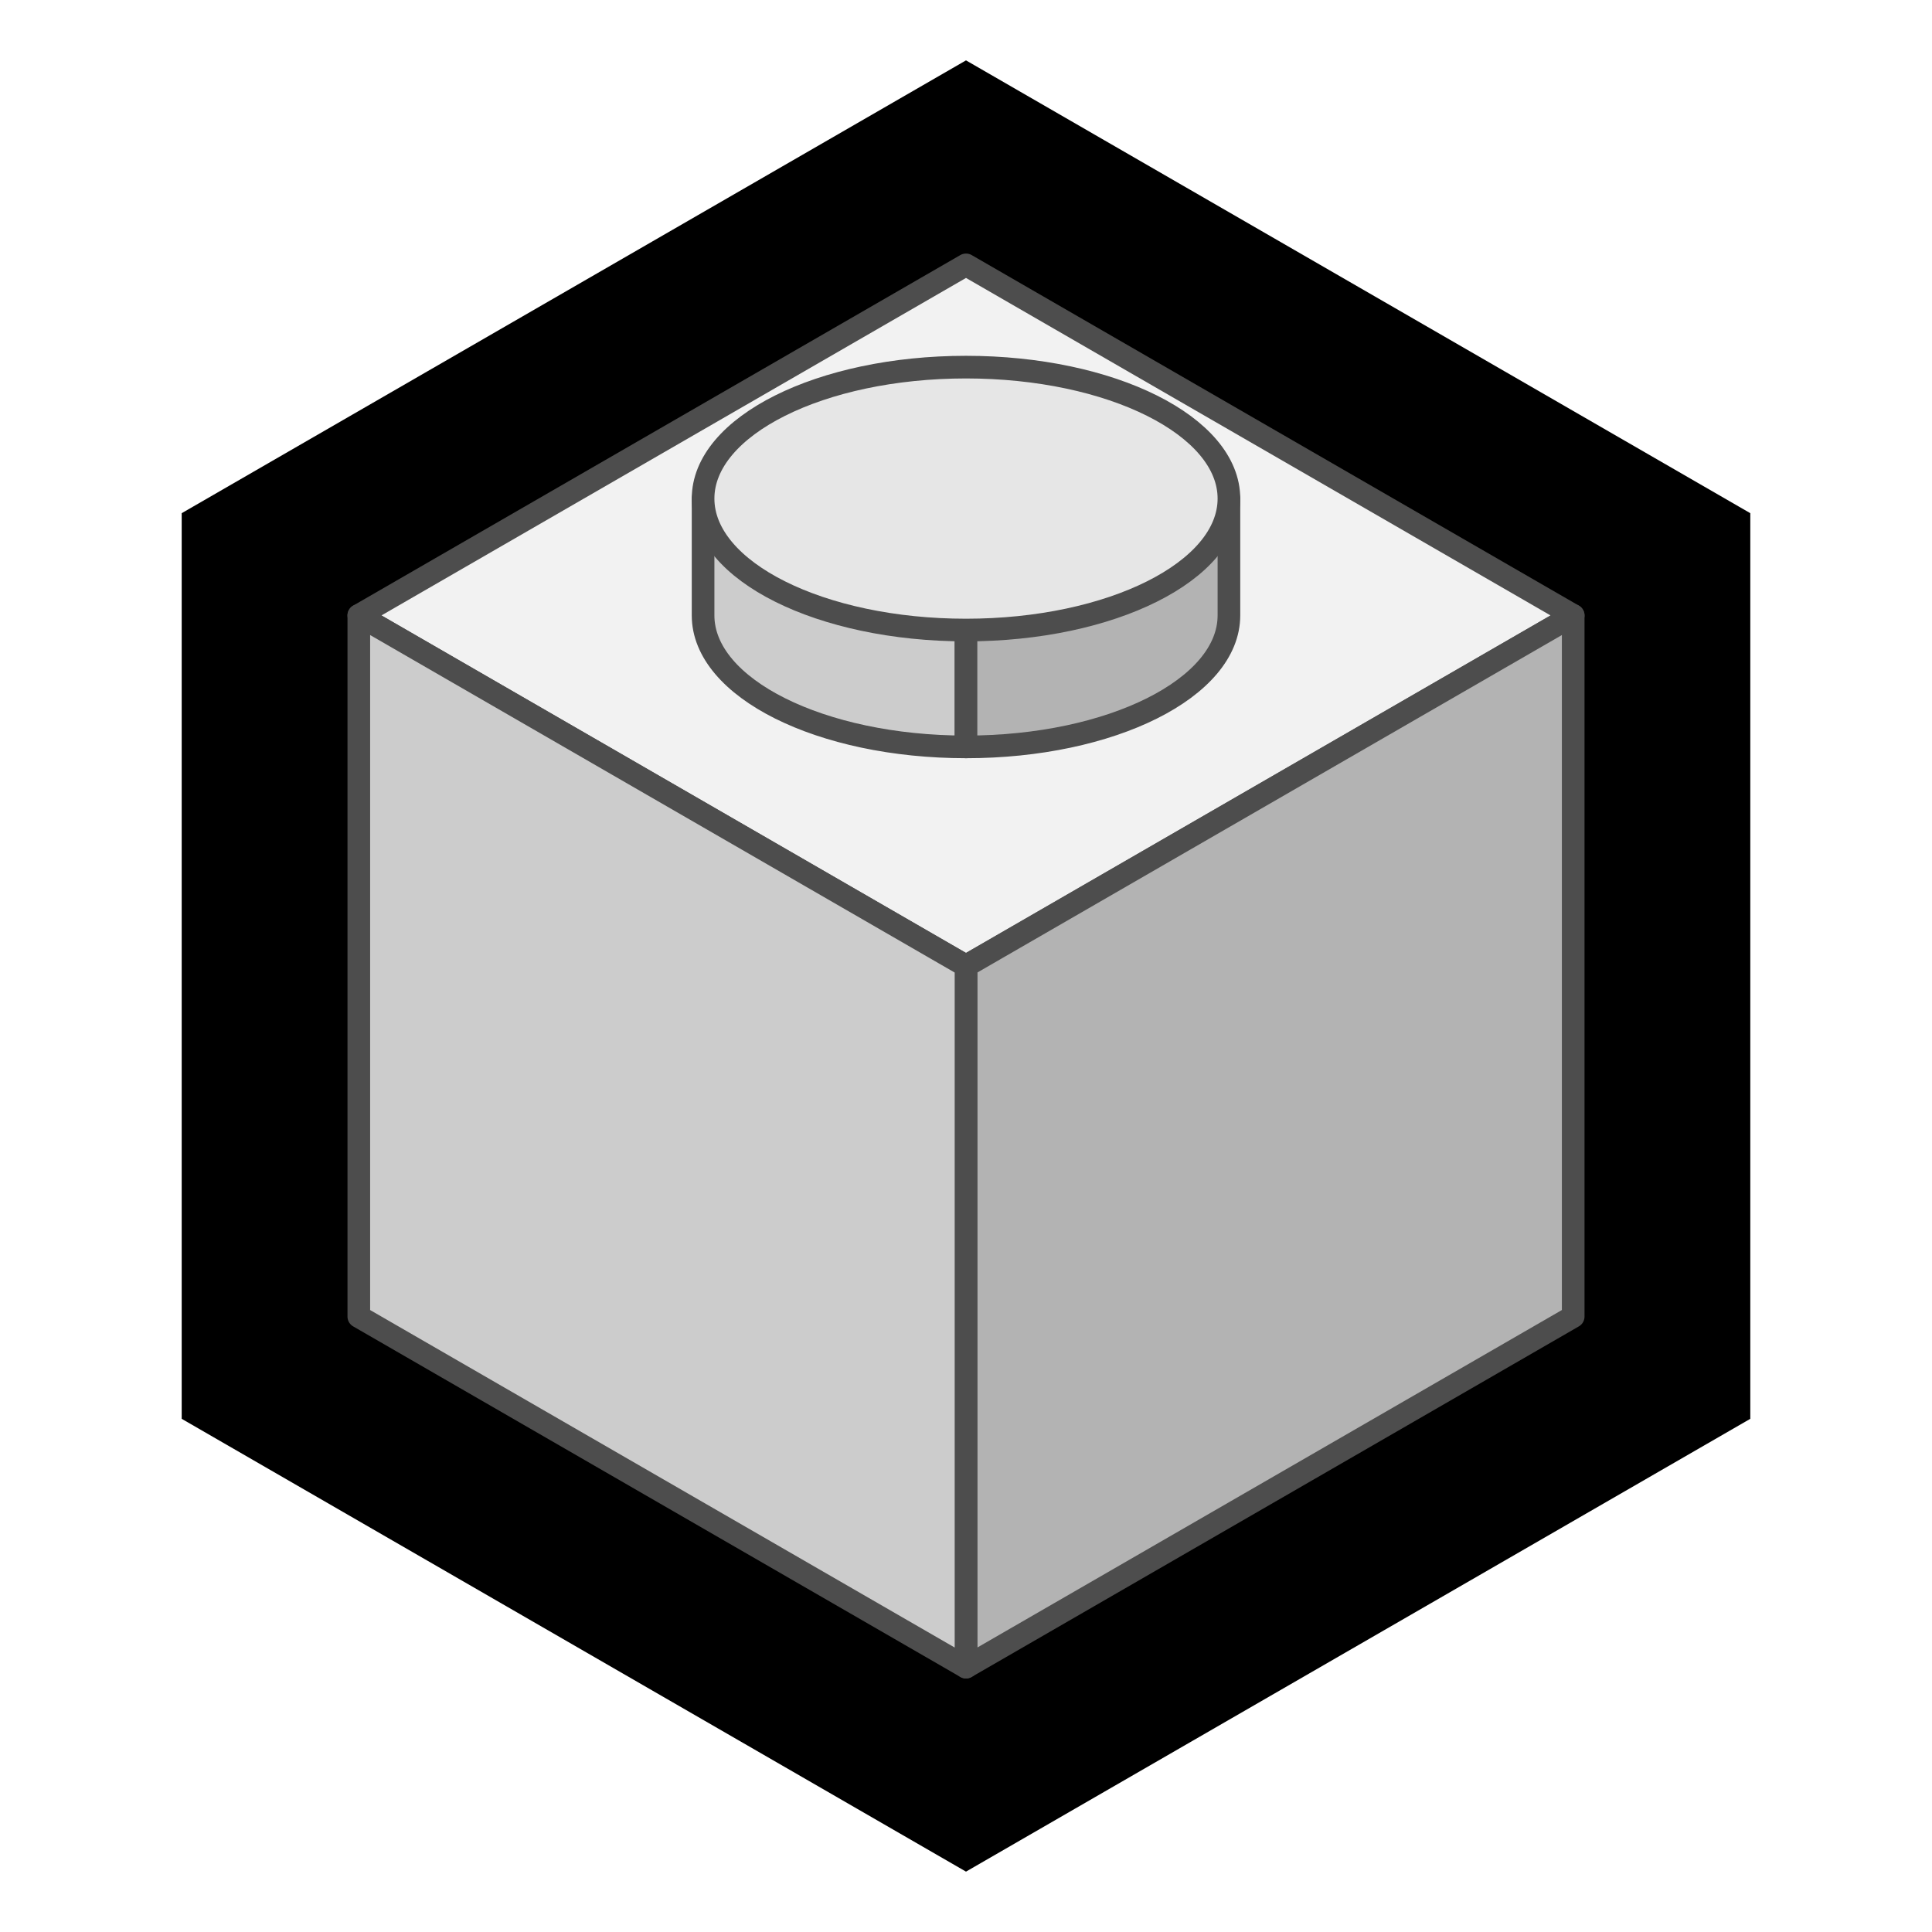
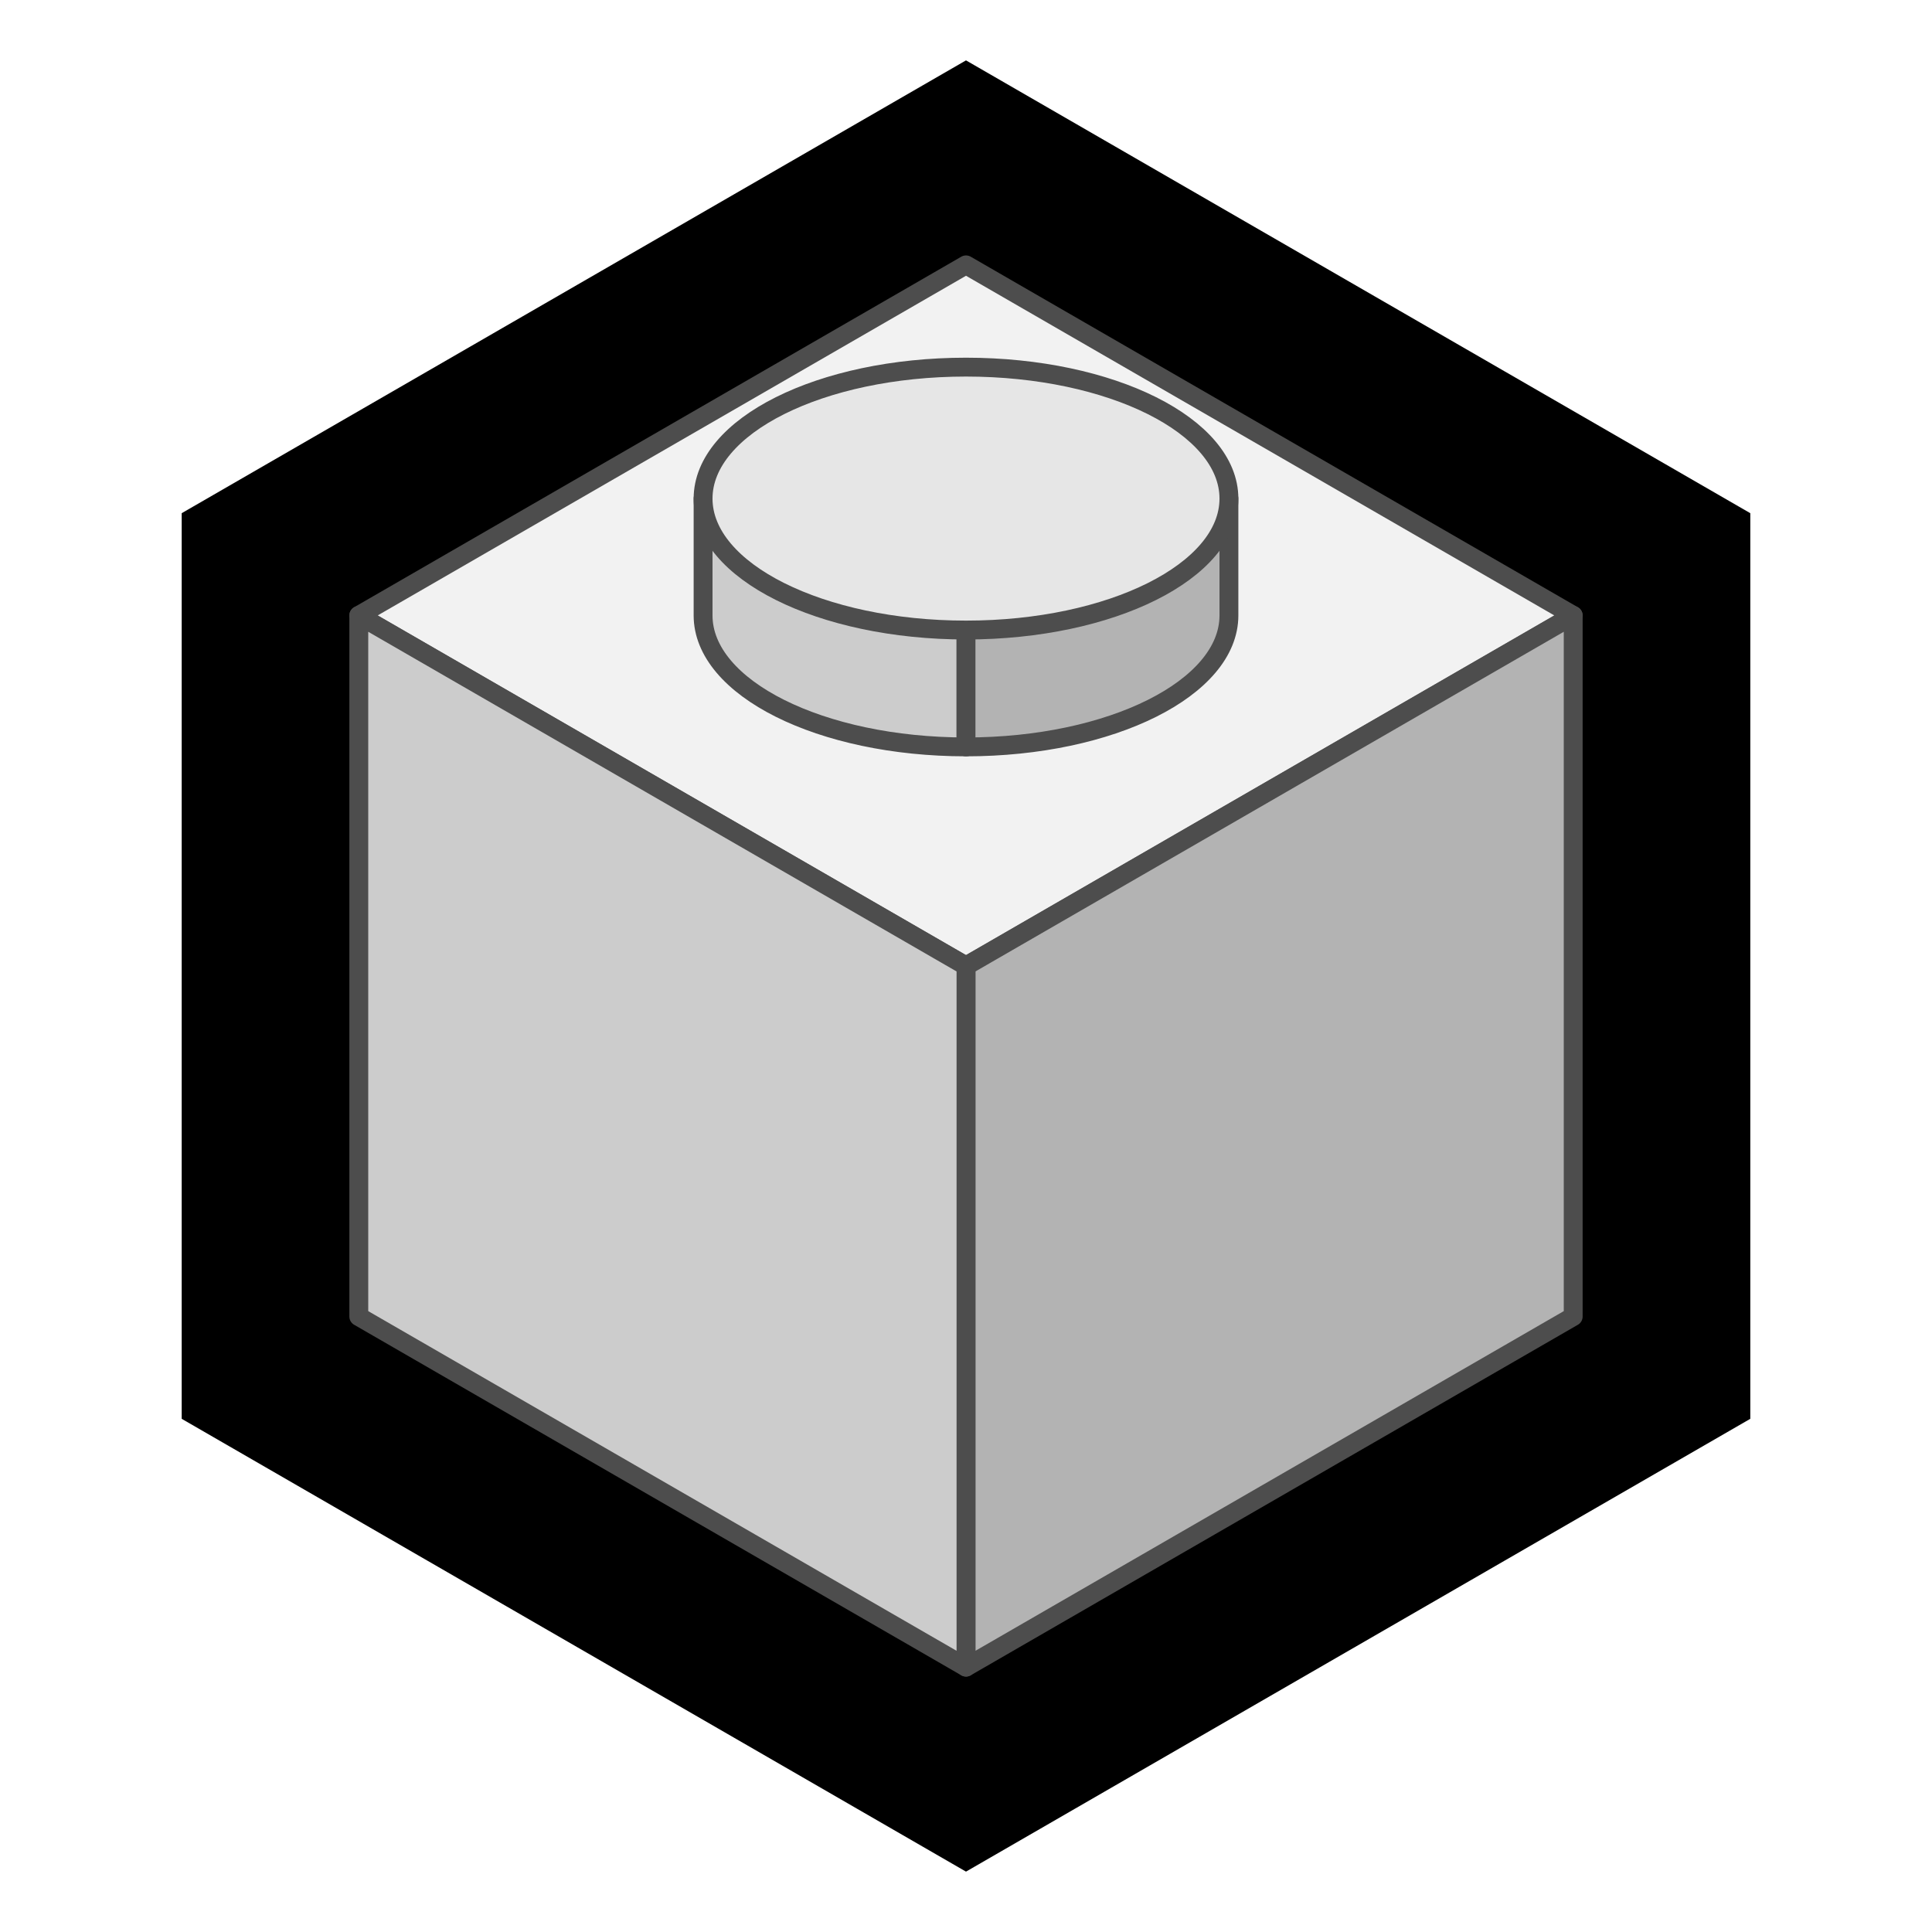
<svg xmlns="http://www.w3.org/2000/svg" width="1024" height="1024" viewBox="0 0 270.933 270.933" version="1.1" id="svg8">
  <defs id="defs2" />
  <g id="layer1" transform="translate(0,-161.5333)">
    <g id="g882">
      <path style="fill:#000000;fill-opacity:1;stroke-width:0.265" id="path3822" d="m 67.733,163.65 56.826,32.808 0,65.617 -56.826,32.808 -56.826,-32.808 2e-6,-65.617 z" transform="matrix(1.935484,0,0,1.935484,4.369903,-146.7419)" />
-       <path style="fill:#f2f2f2;fill-opacity:1;stroke:#4d4d4d;stroke-width:3.175;stroke-dasharray:none;stroke-linecap:round;stroke-linejoin:round" d="m 135.467,198.677 -85.15,49.161 85.15,49.161 85.15,-49.161 z" id="path3824" />
-       <path style="fill:#cccccc;fill-opacity:1;stroke:#4d4d4d;stroke-width:3.175;stroke-dasharray:none;stroke-linecap:round;stroke-linejoin:round" d="m 135.467,229.403 a 36.871,18.435 0 0 0 -16.874,2.048 H 98.596 v 16.387 a 36.871,18.435 0 0 0 36.871,18.435 z" id="path3876" />
-       <path style="fill:#b3b3b3;fill-opacity:1;stroke:#4d4d4d;stroke-width:3.175;stroke-dasharray:none;stroke-linecap:round;stroke-linejoin:round" d="m 220.617,247.839 -85.15,49.161 v 98.323 l 85.15,-49.161 z" id="path3834" />
-       <path style="fill:#cccccc;fill-opacity:1;stroke:#4d4d4d;stroke-width:3.175;stroke-dasharray:none;stroke-linecap:round;stroke-linejoin:round" d="M 135.467,297 50.317,247.839 v 98.323 l 85.15,49.161 z" id="path3837" />
-       <path style="fill:#b3b3b3;fill-opacity:1;stroke:#4d4d4d;stroke-width:3.175;stroke-dasharray:none;stroke-linecap:round;stroke-linejoin:round" d="m 135.467,229.403 v 36.871 a 36.871,18.435 0 0 0 36.871,-18.435 v -16.387 h -20.056 a 36.871,18.435 0 0 0 -16.815,-2.048 z" id="ellipse3866" />
-       <ellipse style="fill:#e6e6e6;fill-opacity:1;stroke:#4d4d4d;stroke-width:3.175;stroke-dasharray:none;stroke-linecap:round;stroke-linejoin:round" id="ellipse3868" cx="135.467" cy="231.452" rx="36.871" ry="18.435" />
+       <path style="fill:#f2f2f2;fill-opacity:1;stroke:#4d4d4d;stroke-width:2.646;stroke-dasharray:none;stroke-linecap:round;stroke-linejoin:round" d="m 135.467,198.677 -85.15,49.161 85.15,49.161 85.15,-49.161 z" id="path3824" />
+       <path style="fill:#cccccc;fill-opacity:1;stroke:#4d4d4d;stroke-width:2.646;stroke-dasharray:none;stroke-linecap:round;stroke-linejoin:round" d="m 135.467,229.403 a 36.871,18.435 0 0 0 -16.874,2.048 H 98.596 v 16.387 a 36.871,18.435 0 0 0 36.871,18.435 z" id="path3876" />
+       <path style="fill:#b3b3b3;fill-opacity:1;stroke:#4d4d4d;stroke-width:2.646;stroke-dasharray:none;stroke-linecap:round;stroke-linejoin:round" d="m 220.617,247.839 -85.15,49.161 v 98.323 l 85.15,-49.161 z" id="path3834" />
+       <path style="fill:#cccccc;fill-opacity:1;stroke:#4d4d4d;stroke-width:2.646;stroke-dasharray:none;stroke-linecap:round;stroke-linejoin:round" d="M 135.467,297 50.317,247.839 v 98.323 l 85.15,49.161 z" id="path3837" />
+       <path style="fill:#b3b3b3;fill-opacity:1;stroke:#4d4d4d;stroke-width:2.646;stroke-dasharray:none;stroke-linecap:round;stroke-linejoin:round" d="m 135.467,229.403 v 36.871 a 36.871,18.435 0 0 0 36.871,-18.435 v -16.387 h -20.056 a 36.871,18.435 0 0 0 -16.815,-2.048 z" id="ellipse3866" />
+       <ellipse style="fill:#e6e6e6;fill-opacity:1;stroke:#4d4d4d;stroke-width:2.646;stroke-dasharray:none;stroke-linecap:round;stroke-linejoin:round" id="ellipse3868" cx="135.467" cy="231.452" rx="36.871" ry="18.435" />
    </g>
  </g>
</svg>
